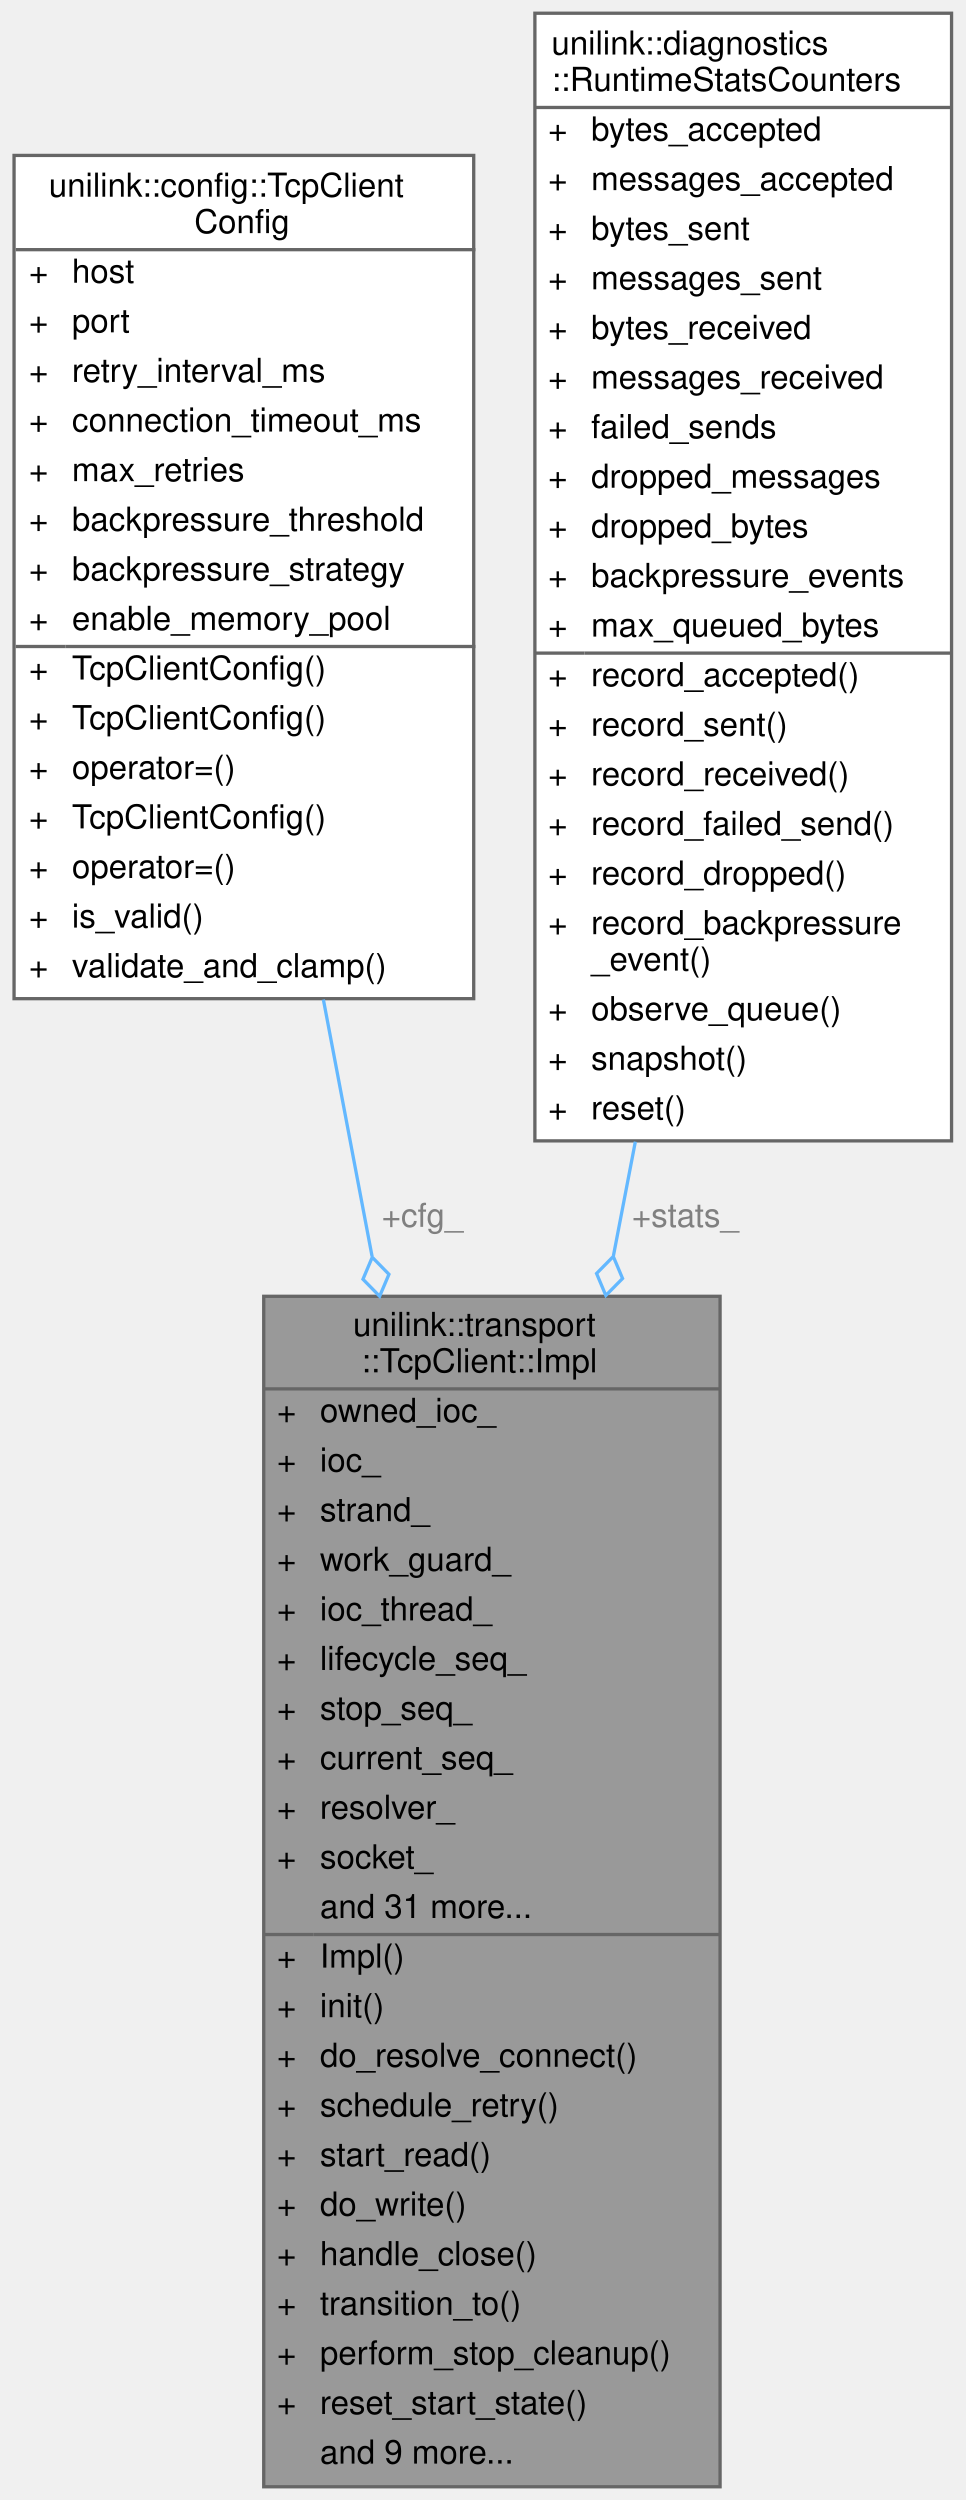
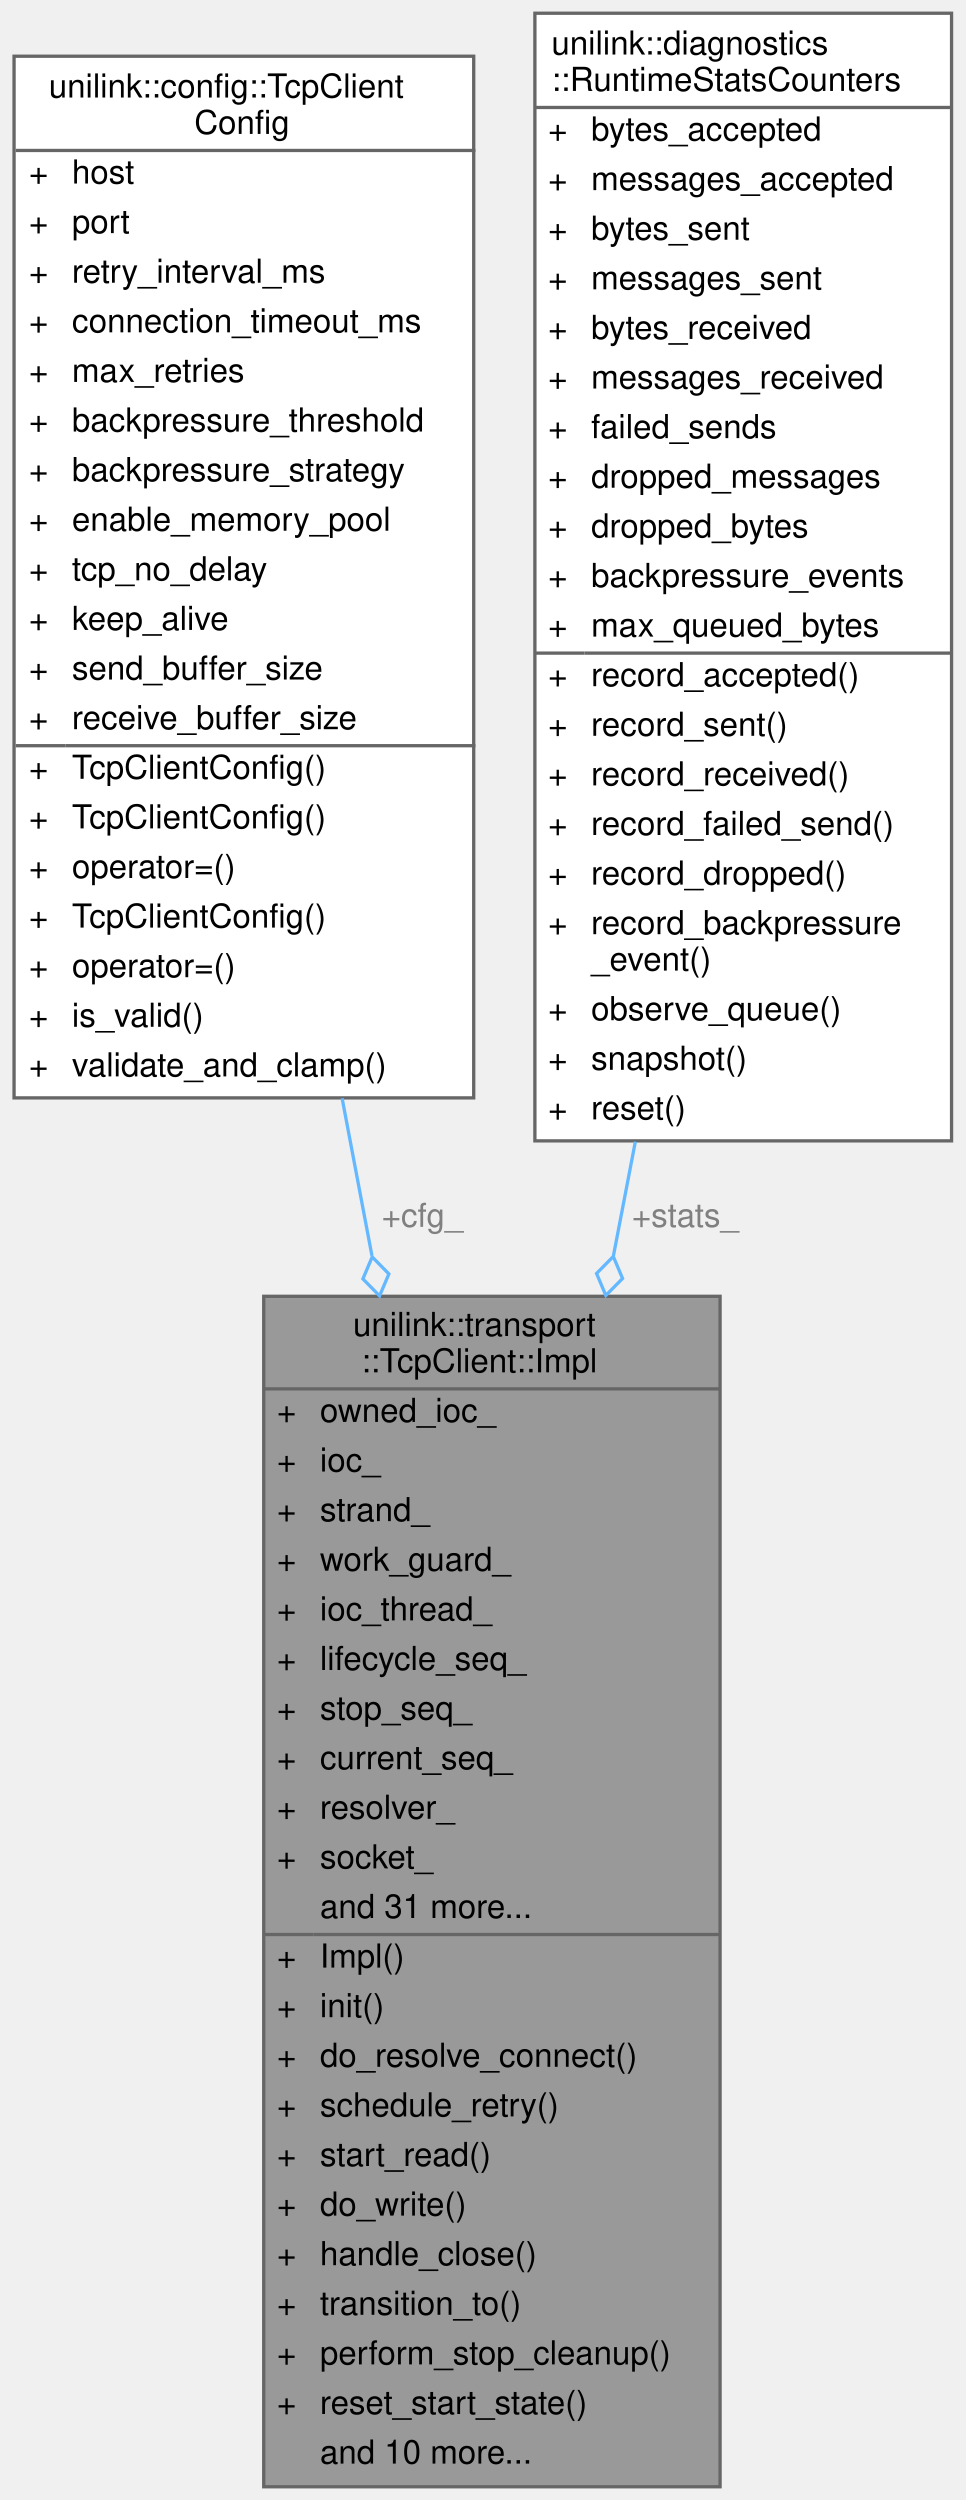
<svg xmlns="http://www.w3.org/2000/svg" xmlns:xlink="http://www.w3.org/1999/xlink" width="292pt" height="756pt" viewBox="0.00 0.00 291.50 756.00">
  <g id="graph0" class="graph" transform="scale(1 1) rotate(0) translate(4 752)">
    <g id="Node000001" class="node">
      <g id="a_Node000001">
        <a xlink:title=" ">
          <polygon fill="#999999" stroke="transparent" points="213.5,-360 75.5,-360 75.5,0 213.5,0 213.5,-360" />
          <text text-anchor="start" x="102.5" y="-348" font-family="Helvetica,sans-Serif" font-size="10.00">unilink::transport</text>
          <text text-anchor="start" x="105" y="-337" font-family="Helvetica,sans-Serif" font-size="10.00">::TcpClient::Impl</text>
          <text text-anchor="start" x="79.5" y="-322" font-family="Helvetica,sans-Serif" font-size="10.00">+</text>
          <text text-anchor="start" x="92.5" y="-322" font-family="Helvetica,sans-Serif" font-size="10.00">owned_ioc_</text>
          <text text-anchor="start" x="79.5" y="-307" font-family="Helvetica,sans-Serif" font-size="10.00">+</text>
          <text text-anchor="start" x="92.5" y="-307" font-family="Helvetica,sans-Serif" font-size="10.00">ioc_</text>
          <text text-anchor="start" x="79.5" y="-292" font-family="Helvetica,sans-Serif" font-size="10.00">+</text>
          <text text-anchor="start" x="92.5" y="-292" font-family="Helvetica,sans-Serif" font-size="10.00">strand_</text>
          <text text-anchor="start" x="79.5" y="-277" font-family="Helvetica,sans-Serif" font-size="10.00">+</text>
          <text text-anchor="start" x="92.5" y="-277" font-family="Helvetica,sans-Serif" font-size="10.00">work_guard_</text>
          <text text-anchor="start" x="79.5" y="-262" font-family="Helvetica,sans-Serif" font-size="10.00">+</text>
          <text text-anchor="start" x="92.5" y="-262" font-family="Helvetica,sans-Serif" font-size="10.00">ioc_thread_</text>
          <text text-anchor="start" x="79.5" y="-247" font-family="Helvetica,sans-Serif" font-size="10.00">+</text>
          <text text-anchor="start" x="92.5" y="-247" font-family="Helvetica,sans-Serif" font-size="10.00">lifecycle_seq_</text>
          <text text-anchor="start" x="79.5" y="-232" font-family="Helvetica,sans-Serif" font-size="10.00">+</text>
          <text text-anchor="start" x="92.5" y="-232" font-family="Helvetica,sans-Serif" font-size="10.00">stop_seq_</text>
          <text text-anchor="start" x="79.5" y="-217" font-family="Helvetica,sans-Serif" font-size="10.00">+</text>
          <text text-anchor="start" x="92.5" y="-217" font-family="Helvetica,sans-Serif" font-size="10.00">current_seq_</text>
          <text text-anchor="start" x="79.5" y="-202" font-family="Helvetica,sans-Serif" font-size="10.00">+</text>
          <text text-anchor="start" x="92.5" y="-202" font-family="Helvetica,sans-Serif" font-size="10.00">resolver_</text>
          <text text-anchor="start" x="79.5" y="-187" font-family="Helvetica,sans-Serif" font-size="10.00">+</text>
          <text text-anchor="start" x="92.5" y="-187" font-family="Helvetica,sans-Serif" font-size="10.00">socket_</text>
          <text text-anchor="start" x="92.5" y="-172" font-family="Helvetica,sans-Serif" font-size="10.00">and 31 more...</text>
          <text text-anchor="start" x="79.5" y="-157" font-family="Helvetica,sans-Serif" font-size="10.00">+</text>
          <text text-anchor="start" x="92.5" y="-157" font-family="Helvetica,sans-Serif" font-size="10.00">Impl()</text>
          <text text-anchor="start" x="79.5" y="-142" font-family="Helvetica,sans-Serif" font-size="10.00">+</text>
          <text text-anchor="start" x="92.5" y="-142" font-family="Helvetica,sans-Serif" font-size="10.00">init()</text>
          <text text-anchor="start" x="79.5" y="-127" font-family="Helvetica,sans-Serif" font-size="10.00">+</text>
          <text text-anchor="start" x="92.5" y="-127" font-family="Helvetica,sans-Serif" font-size="10.00">do_resolve_connect()</text>
          <text text-anchor="start" x="79.5" y="-112" font-family="Helvetica,sans-Serif" font-size="10.00">+</text>
          <text text-anchor="start" x="92.5" y="-112" font-family="Helvetica,sans-Serif" font-size="10.00">schedule_retry()</text>
          <text text-anchor="start" x="79.5" y="-97" font-family="Helvetica,sans-Serif" font-size="10.00">+</text>
          <text text-anchor="start" x="92.5" y="-97" font-family="Helvetica,sans-Serif" font-size="10.00">start_read()</text>
          <text text-anchor="start" x="79.5" y="-82" font-family="Helvetica,sans-Serif" font-size="10.00">+</text>
          <text text-anchor="start" x="92.5" y="-82" font-family="Helvetica,sans-Serif" font-size="10.00">do_write()</text>
          <text text-anchor="start" x="79.5" y="-67" font-family="Helvetica,sans-Serif" font-size="10.00">+</text>
          <text text-anchor="start" x="92.5" y="-67" font-family="Helvetica,sans-Serif" font-size="10.00">handle_close()</text>
          <text text-anchor="start" x="79.5" y="-52" font-family="Helvetica,sans-Serif" font-size="10.00">+</text>
          <text text-anchor="start" x="92.5" y="-52" font-family="Helvetica,sans-Serif" font-size="10.00">transition_to()</text>
          <text text-anchor="start" x="79.5" y="-37" font-family="Helvetica,sans-Serif" font-size="10.00">+</text>
          <text text-anchor="start" x="92.5" y="-37" font-family="Helvetica,sans-Serif" font-size="10.00">perform_stop_cleanup()</text>
          <text text-anchor="start" x="79.5" y="-22" font-family="Helvetica,sans-Serif" font-size="10.00">+</text>
          <text text-anchor="start" x="92.5" y="-22" font-family="Helvetica,sans-Serif" font-size="10.00">reset_start_state()</text>
-           <text text-anchor="start" x="92.5" y="-7" font-family="Helvetica,sans-Serif" font-size="10.00">and 9 more...</text>
+           <text text-anchor="start" x="92.5" y="-7" font-family="Helvetica,sans-Serif" font-size="10.00">and 10 more...</text>
          <polygon fill="#666666" stroke="#666666" points="75.5,-332 75.5,-332 213.5,-332 213.5,-332 75.5,-332" />
          <polygon fill="#666666" stroke="#666666" points="75.5,-167 75.5,-167 90.5,-167 90.5,-167 75.5,-167" />
          <polygon fill="#666666" stroke="#666666" points="90.5,-167 90.5,-167 213.5,-167 213.5,-167 90.5,-167" />
          <polygon fill="none" stroke="#666666" points="75.5,0 75.5,-360 213.5,-360 213.5,0 75.5,0" />
        </a>
      </g>
    </g>
    <g id="Node000002" class="node">
      <g id="a_Node000002">
        <a xlink:href="structunilink_1_1config_1_1TcpClientConfig.html" target="_top" xlink:title=" ">
-           <polygon fill="white" stroke="transparent" points="139,-705 0,-705 0,-450 139,-450 139,-705" />
-           <text text-anchor="start" x="10.5" y="-692.5" font-family="Helvetica,sans-Serif" font-size="10.00">unilink::config::TcpClient</text>
-           <text text-anchor="start" x="54.5" y="-681.5" font-family="Helvetica,sans-Serif" font-size="10.00">Config</text>
+           <polygon fill="white" stroke="transparent" points="139,-735 0,-735 0,-420 139,-420 139,-735" />
+           <text text-anchor="start" x="10.5" y="-722.5" font-family="Helvetica,sans-Serif" font-size="10.00">unilink::config::TcpClient</text>
+           <text text-anchor="start" x="54.5" y="-711.5" font-family="Helvetica,sans-Serif" font-size="10.00">Config</text>
+           <text text-anchor="start" x="4.5" y="-696.5" font-family="Helvetica,sans-Serif" font-size="10.00">+</text>
+           <text text-anchor="start" x="17.5" y="-696.5" font-family="Helvetica,sans-Serif" font-size="10.00">host</text>
+           <text text-anchor="start" x="4.5" y="-681.5" font-family="Helvetica,sans-Serif" font-size="10.00">+</text>
+           <text text-anchor="start" x="17.5" y="-681.5" font-family="Helvetica,sans-Serif" font-size="10.00">port</text>
          <text text-anchor="start" x="4.5" y="-666.5" font-family="Helvetica,sans-Serif" font-size="10.00">+</text>
-           <text text-anchor="start" x="17.5" y="-666.5" font-family="Helvetica,sans-Serif" font-size="10.00">host</text>
+           <text text-anchor="start" x="17.5" y="-666.5" font-family="Helvetica,sans-Serif" font-size="10.00">retry_interval_ms</text>
          <text text-anchor="start" x="4.5" y="-651.5" font-family="Helvetica,sans-Serif" font-size="10.00">+</text>
-           <text text-anchor="start" x="17.5" y="-651.5" font-family="Helvetica,sans-Serif" font-size="10.00">port</text>
+           <text text-anchor="start" x="17.5" y="-651.5" font-family="Helvetica,sans-Serif" font-size="10.00">connection_timeout_ms</text>
          <text text-anchor="start" x="4.5" y="-636.5" font-family="Helvetica,sans-Serif" font-size="10.00">+</text>
-           <text text-anchor="start" x="17.5" y="-636.5" font-family="Helvetica,sans-Serif" font-size="10.00">retry_interval_ms</text>
+           <text text-anchor="start" x="17.5" y="-636.5" font-family="Helvetica,sans-Serif" font-size="10.00">max_retries</text>
          <text text-anchor="start" x="4.5" y="-621.5" font-family="Helvetica,sans-Serif" font-size="10.00">+</text>
-           <text text-anchor="start" x="17.5" y="-621.5" font-family="Helvetica,sans-Serif" font-size="10.00">connection_timeout_ms</text>
+           <text text-anchor="start" x="17.5" y="-621.5" font-family="Helvetica,sans-Serif" font-size="10.00">backpressure_threshold</text>
          <text text-anchor="start" x="4.5" y="-606.5" font-family="Helvetica,sans-Serif" font-size="10.00">+</text>
-           <text text-anchor="start" x="17.5" y="-606.5" font-family="Helvetica,sans-Serif" font-size="10.00">max_retries</text>
+           <text text-anchor="start" x="17.5" y="-606.5" font-family="Helvetica,sans-Serif" font-size="10.00">backpressure_strategy</text>
          <text text-anchor="start" x="4.5" y="-591.5" font-family="Helvetica,sans-Serif" font-size="10.00">+</text>
-           <text text-anchor="start" x="17.5" y="-591.5" font-family="Helvetica,sans-Serif" font-size="10.00">backpressure_threshold</text>
+           <text text-anchor="start" x="17.5" y="-591.5" font-family="Helvetica,sans-Serif" font-size="10.00">enable_memory_pool</text>
          <text text-anchor="start" x="4.5" y="-576.5" font-family="Helvetica,sans-Serif" font-size="10.00">+</text>
-           <text text-anchor="start" x="17.5" y="-576.5" font-family="Helvetica,sans-Serif" font-size="10.00">backpressure_strategy</text>
+           <text text-anchor="start" x="17.5" y="-576.5" font-family="Helvetica,sans-Serif" font-size="10.00">tcp_no_delay</text>
          <text text-anchor="start" x="4.5" y="-561.5" font-family="Helvetica,sans-Serif" font-size="10.00">+</text>
-           <text text-anchor="start" x="17.5" y="-561.5" font-family="Helvetica,sans-Serif" font-size="10.00">enable_memory_pool</text>
+           <text text-anchor="start" x="17.5" y="-561.5" font-family="Helvetica,sans-Serif" font-size="10.00">keep_alive</text>
          <text text-anchor="start" x="4.5" y="-546.5" font-family="Helvetica,sans-Serif" font-size="10.00">+</text>
-           <text text-anchor="start" x="17.5" y="-546.5" font-family="Helvetica,sans-Serif" font-size="10.00">TcpClientConfig()</text>
+           <text text-anchor="start" x="17.5" y="-546.5" font-family="Helvetica,sans-Serif" font-size="10.00">send_buffer_size</text>
          <text text-anchor="start" x="4.5" y="-531.5" font-family="Helvetica,sans-Serif" font-size="10.00">+</text>
-           <text text-anchor="start" x="17.5" y="-531.5" font-family="Helvetica,sans-Serif" font-size="10.00">TcpClientConfig()</text>
+           <text text-anchor="start" x="17.5" y="-531.5" font-family="Helvetica,sans-Serif" font-size="10.00">receive_buffer_size</text>
          <text text-anchor="start" x="4.5" y="-516.5" font-family="Helvetica,sans-Serif" font-size="10.00">+</text>
-           <text text-anchor="start" x="17.5" y="-516.5" font-family="Helvetica,sans-Serif" font-size="10.00">operator=()</text>
+           <text text-anchor="start" x="17.5" y="-516.5" font-family="Helvetica,sans-Serif" font-size="10.00">TcpClientConfig()</text>
          <text text-anchor="start" x="4.5" y="-501.5" font-family="Helvetica,sans-Serif" font-size="10.00">+</text>
          <text text-anchor="start" x="17.5" y="-501.5" font-family="Helvetica,sans-Serif" font-size="10.00">TcpClientConfig()</text>
          <text text-anchor="start" x="4.5" y="-486.5" font-family="Helvetica,sans-Serif" font-size="10.00">+</text>
          <text text-anchor="start" x="17.5" y="-486.5" font-family="Helvetica,sans-Serif" font-size="10.00">operator=()</text>
          <text text-anchor="start" x="4.5" y="-471.5" font-family="Helvetica,sans-Serif" font-size="10.00">+</text>
-           <text text-anchor="start" x="17.5" y="-471.5" font-family="Helvetica,sans-Serif" font-size="10.00">is_valid()</text>
+           <text text-anchor="start" x="17.5" y="-471.5" font-family="Helvetica,sans-Serif" font-size="10.00">TcpClientConfig()</text>
          <text text-anchor="start" x="4.5" y="-456.5" font-family="Helvetica,sans-Serif" font-size="10.00">+</text>
-           <text text-anchor="start" x="17.5" y="-456.5" font-family="Helvetica,sans-Serif" font-size="10.00">validate_and_clamp()</text>
-           <polygon fill="#666666" stroke="#666666" points="0.5,-676.5 0.5,-676.5 139.5,-676.5 139.5,-676.5 0.5,-676.5" />
-           <polygon fill="#666666" stroke="#666666" points="0.5,-556.5 0.5,-556.5 15.5,-556.5 15.5,-556.5 0.5,-556.5" />
-           <polygon fill="#666666" stroke="#666666" points="15.5,-556.5 15.5,-556.5 139.5,-556.5 139.5,-556.5 15.5,-556.5" />
-           <polygon fill="none" stroke="#666666" points="0,-450 0,-705 139,-705 139,-450 0,-450" />
+           <text text-anchor="start" x="17.5" y="-456.5" font-family="Helvetica,sans-Serif" font-size="10.00">operator=()</text>
+           <text text-anchor="start" x="4.5" y="-441.5" font-family="Helvetica,sans-Serif" font-size="10.00">+</text>
+           <text text-anchor="start" x="17.5" y="-441.5" font-family="Helvetica,sans-Serif" font-size="10.00">is_valid()</text>
+           <text text-anchor="start" x="4.5" y="-426.5" font-family="Helvetica,sans-Serif" font-size="10.00">+</text>
+           <text text-anchor="start" x="17.5" y="-426.5" font-family="Helvetica,sans-Serif" font-size="10.00">validate_and_clamp()</text>
+           <polygon fill="#666666" stroke="#666666" points="0.5,-706.5 0.5,-706.5 139.5,-706.5 139.5,-706.5 0.5,-706.5" />
+           <polygon fill="#666666" stroke="#666666" points="0.5,-526.5 0.5,-526.5 15.5,-526.5 15.5,-526.5 0.5,-526.5" />
+           <polygon fill="#666666" stroke="#666666" points="15.5,-526.5 15.5,-526.5 139.5,-526.5 139.5,-526.5 15.5,-526.5" />
+           <polygon fill="none" stroke="#666666" points="0,-420 0,-735 139,-735 139,-420 0,-420" />
        </a>
      </g>
    </g>
    <g id="edge1_Node000001_Node000002" class="edge">
      <g id="a_edge1_Node000001_Node000002">
        <a xlink:title=" ">
-           <path fill="none" stroke="#63b8ff" d="M93.54,-449.73C98.24,-424.94 103.27,-398.44 108.26,-372.1" />
-           <polygon fill="none" stroke="#63b8ff" points="108.32,-371.8 105.51,-365.16 110.55,-360.01 113.37,-366.65 108.32,-371.8" />
+           <path fill="none" stroke="#63b8ff" d="M99.2,-419.9C102.16,-404.26 105.2,-388.25 108.22,-372.3" />
+           <polygon fill="none" stroke="#63b8ff" points="108.3,-371.9 105.49,-365.26 110.53,-360.12 113.35,-366.76 108.3,-371.9" />
        </a>
      </g>
      <text text-anchor="middle" x="123.5" y="-381" font-family="Helvetica,sans-Serif" font-size="10.00" fill="grey"> +cfg_</text>
    </g>
    <g id="Node000003" class="node">
      <g id="a_Node000003">
        <a xlink:href="structunilink_1_1diagnostics_1_1RuntimeStatsCounters.html" target="_top" xlink:title=" ">
          <polygon fill="white" stroke="transparent" points="283.5,-748 157.5,-748 157.5,-407 283.5,-407 283.5,-748" />
          <text text-anchor="start" x="162.5" y="-735.5" font-family="Helvetica,sans-Serif" font-size="10.00">unilink::diagnostics</text>
          <text text-anchor="start" x="162.5" y="-724.5" font-family="Helvetica,sans-Serif" font-size="10.00">::RuntimeStatsCounters</text>
          <text text-anchor="start" x="161.5" y="-709.5" font-family="Helvetica,sans-Serif" font-size="10.00">+</text>
          <text text-anchor="start" x="174.5" y="-709.5" font-family="Helvetica,sans-Serif" font-size="10.00">bytes_accepted</text>
          <text text-anchor="start" x="161.5" y="-694.5" font-family="Helvetica,sans-Serif" font-size="10.00">+</text>
          <text text-anchor="start" x="174.5" y="-694.5" font-family="Helvetica,sans-Serif" font-size="10.00">messages_accepted</text>
          <text text-anchor="start" x="161.5" y="-679.5" font-family="Helvetica,sans-Serif" font-size="10.00">+</text>
          <text text-anchor="start" x="174.5" y="-679.5" font-family="Helvetica,sans-Serif" font-size="10.00">bytes_sent</text>
          <text text-anchor="start" x="161.5" y="-664.5" font-family="Helvetica,sans-Serif" font-size="10.00">+</text>
          <text text-anchor="start" x="174.5" y="-664.5" font-family="Helvetica,sans-Serif" font-size="10.00">messages_sent</text>
          <text text-anchor="start" x="161.5" y="-649.5" font-family="Helvetica,sans-Serif" font-size="10.00">+</text>
          <text text-anchor="start" x="174.5" y="-649.5" font-family="Helvetica,sans-Serif" font-size="10.00">bytes_received</text>
          <text text-anchor="start" x="161.5" y="-634.5" font-family="Helvetica,sans-Serif" font-size="10.00">+</text>
          <text text-anchor="start" x="174.5" y="-634.5" font-family="Helvetica,sans-Serif" font-size="10.00">messages_received</text>
          <text text-anchor="start" x="161.5" y="-619.5" font-family="Helvetica,sans-Serif" font-size="10.00">+</text>
          <text text-anchor="start" x="174.5" y="-619.5" font-family="Helvetica,sans-Serif" font-size="10.00">failed_sends</text>
          <text text-anchor="start" x="161.5" y="-604.5" font-family="Helvetica,sans-Serif" font-size="10.00">+</text>
          <text text-anchor="start" x="174.5" y="-604.5" font-family="Helvetica,sans-Serif" font-size="10.00">dropped_messages</text>
          <text text-anchor="start" x="161.5" y="-589.5" font-family="Helvetica,sans-Serif" font-size="10.00">+</text>
          <text text-anchor="start" x="174.5" y="-589.5" font-family="Helvetica,sans-Serif" font-size="10.00">dropped_bytes</text>
          <text text-anchor="start" x="161.5" y="-574.5" font-family="Helvetica,sans-Serif" font-size="10.00">+</text>
          <text text-anchor="start" x="174.5" y="-574.5" font-family="Helvetica,sans-Serif" font-size="10.00">backpressure_events</text>
          <text text-anchor="start" x="161.5" y="-559.5" font-family="Helvetica,sans-Serif" font-size="10.00">+</text>
          <text text-anchor="start" x="174.5" y="-559.5" font-family="Helvetica,sans-Serif" font-size="10.00">max_queued_bytes</text>
          <text text-anchor="start" x="161.5" y="-544.5" font-family="Helvetica,sans-Serif" font-size="10.00">+</text>
          <text text-anchor="start" x="174.5" y="-544.5" font-family="Helvetica,sans-Serif" font-size="10.00">record_accepted()</text>
          <text text-anchor="start" x="161.5" y="-529.5" font-family="Helvetica,sans-Serif" font-size="10.00">+</text>
          <text text-anchor="start" x="174.5" y="-529.5" font-family="Helvetica,sans-Serif" font-size="10.00">record_sent()</text>
          <text text-anchor="start" x="161.5" y="-514.5" font-family="Helvetica,sans-Serif" font-size="10.00">+</text>
          <text text-anchor="start" x="174.5" y="-514.5" font-family="Helvetica,sans-Serif" font-size="10.00">record_received()</text>
          <text text-anchor="start" x="161.5" y="-499.5" font-family="Helvetica,sans-Serif" font-size="10.00">+</text>
          <text text-anchor="start" x="174.5" y="-499.5" font-family="Helvetica,sans-Serif" font-size="10.00">record_failed_send()</text>
          <text text-anchor="start" x="161.5" y="-484.5" font-family="Helvetica,sans-Serif" font-size="10.00">+</text>
          <text text-anchor="start" x="174.5" y="-484.5" font-family="Helvetica,sans-Serif" font-size="10.00">record_dropped()</text>
          <text text-anchor="start" x="161.5" y="-469.5" font-family="Helvetica,sans-Serif" font-size="10.00">+</text>
          <text text-anchor="start" x="174.5" y="-469.5" font-family="Helvetica,sans-Serif" font-size="10.00">record_backpressure</text>
          <text text-anchor="start" x="174.5" y="-458.5" font-family="Helvetica,sans-Serif" font-size="10.00">_event()</text>
          <text text-anchor="start" x="161.5" y="-443.5" font-family="Helvetica,sans-Serif" font-size="10.00">+</text>
          <text text-anchor="start" x="174.5" y="-443.5" font-family="Helvetica,sans-Serif" font-size="10.00">observe_queue()</text>
          <text text-anchor="start" x="161.5" y="-428.5" font-family="Helvetica,sans-Serif" font-size="10.00">+</text>
          <text text-anchor="start" x="174.5" y="-428.5" font-family="Helvetica,sans-Serif" font-size="10.00">snapshot()</text>
          <text text-anchor="start" x="161.5" y="-413.5" font-family="Helvetica,sans-Serif" font-size="10.00">+</text>
          <text text-anchor="start" x="174.5" y="-413.5" font-family="Helvetica,sans-Serif" font-size="10.00">reset()</text>
          <polygon fill="#666666" stroke="#666666" points="157.5,-719.5 157.5,-719.5 283.5,-719.5 283.5,-719.5 157.5,-719.5" />
          <polygon fill="#666666" stroke="#666666" points="157.5,-554.5 157.5,-554.5 172.5,-554.5 172.5,-554.5 157.5,-554.5" />
          <polygon fill="#666666" stroke="#666666" points="172.5,-554.5 172.5,-554.5 283.5,-554.5 283.5,-554.5 172.5,-554.5" />
          <polygon fill="none" stroke="#666666" points="157.5,-407 157.5,-748 283.5,-748 283.5,-407 157.5,-407" />
        </a>
      </g>
    </g>
    <g id="edge2_Node000001_Node000003" class="edge">
      <g id="a_edge2_Node000001_Node000003">
        <a xlink:title=" ">
          <path fill="none" stroke="#63b8ff" d="M187.88,-406.76C185.69,-395.34 183.47,-383.78 181.25,-372.25" />
          <polygon fill="none" stroke="#63b8ff" points="181.21,-372.04 176.15,-366.9 178.95,-360.26 184.01,-365.39 181.21,-372.04" />
        </a>
      </g>
      <text text-anchor="middle" x="203" y="-381" font-family="Helvetica,sans-Serif" font-size="10.00" fill="grey"> +stats_</text>
    </g>
  </g>
</svg>
